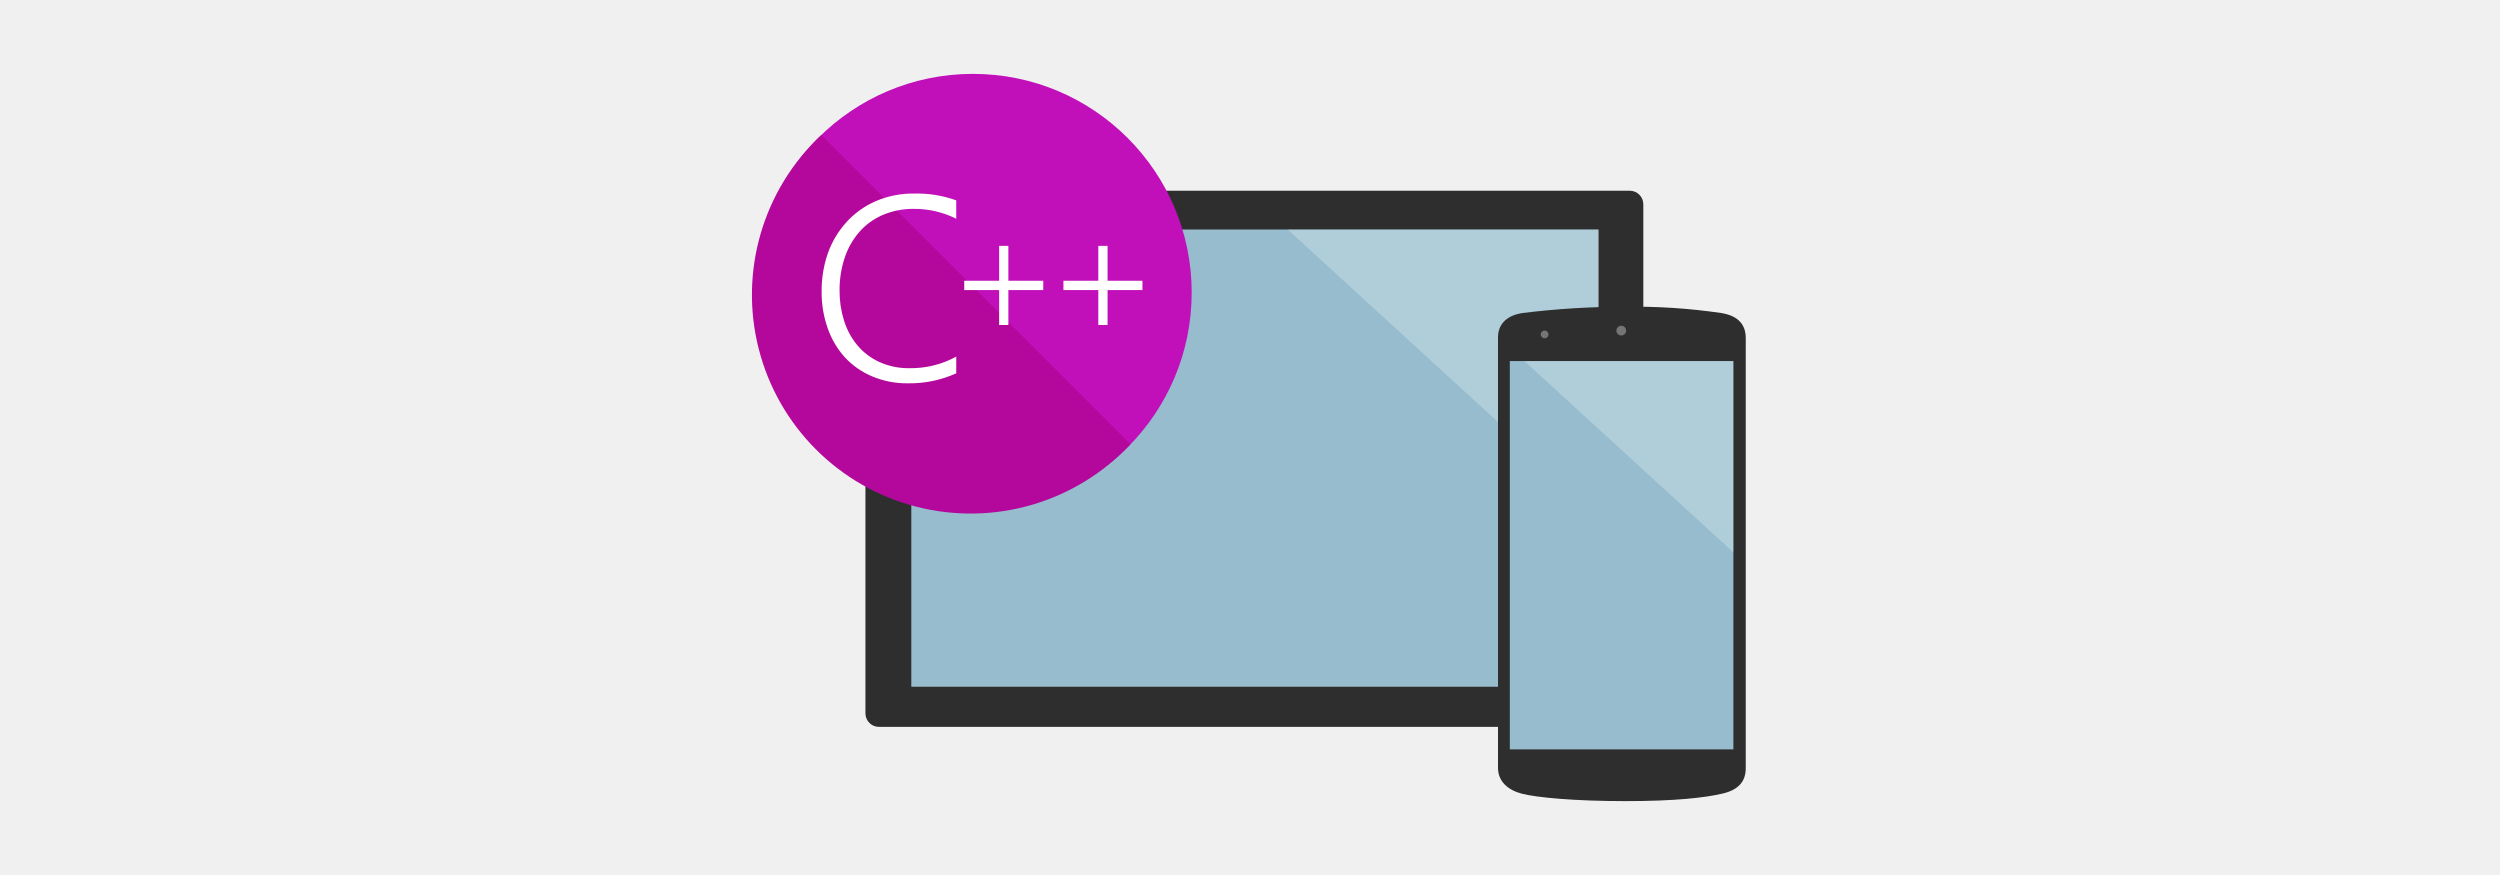
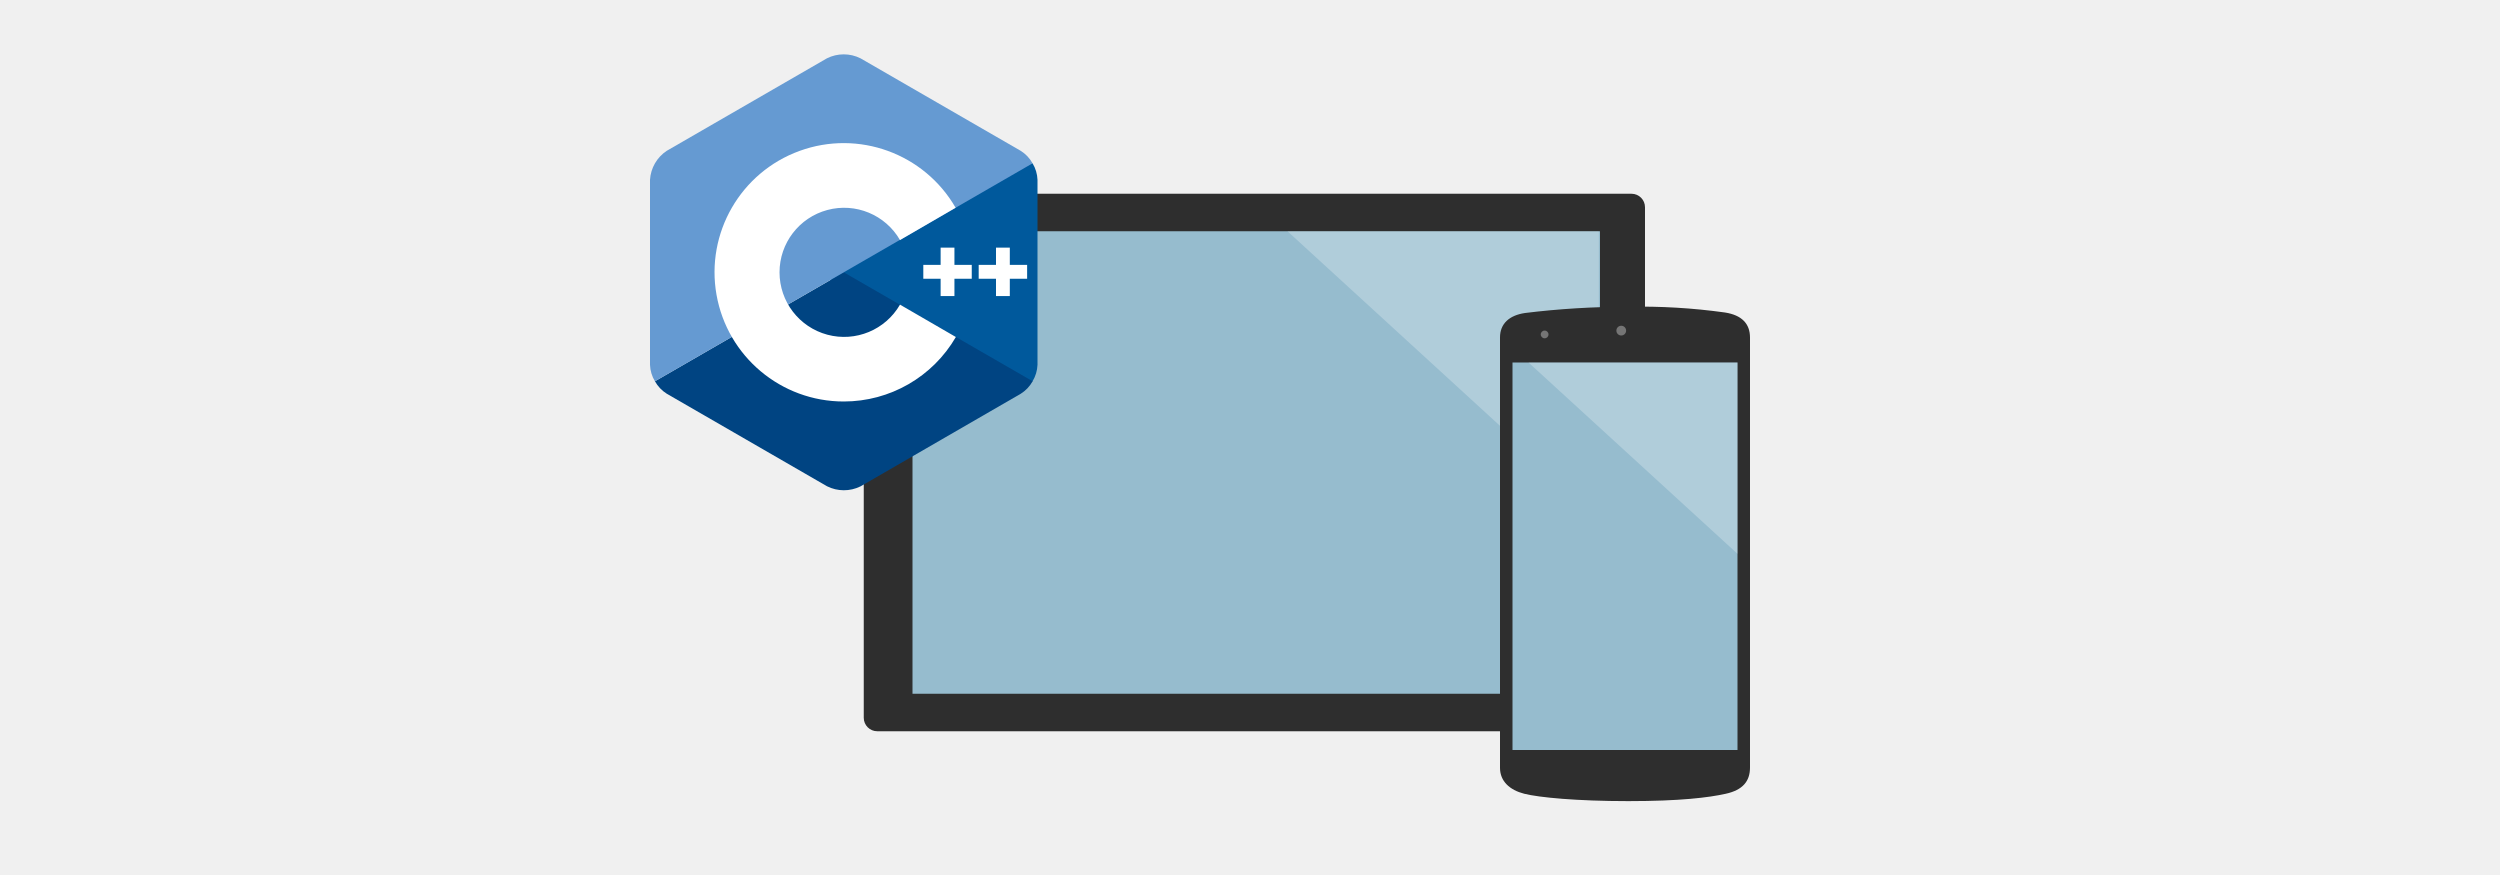
<svg xmlns="http://www.w3.org/2000/svg" id="Layer_2" data-name="Layer 2" viewBox="0 0 400 140">
  <defs>
-     <style>.cls-1{fill:#2e2e2e;}.cls-2{fill:#96bcce;}.cls-3{fill:#5d5f5e;}.cls-4,.cls-8{fill:#fff;}.cls-4{opacity:0.25;}.cls-5{fill:#757575;}.cls-6{fill:#c110b9;}.cls-7{fill:#b4079c;}</style>
+     <style>
+       .cls-1 {
+         fill: #2e2e2e;
+       }
+ 
+       .cls-2 {
+         fill: #96bcce;
+       }
+ 
+       .cls-3 {
+         fill: #5d5f5e;
+       }
+ 
+       .cls-4, .cls-9 {
+         fill: #fff;
+       }
+ 
+       .cls-4 {
+         opacity: 0.25;
+       }
+ 
+       .cls-5 {
+         fill: #757575;
+       }
+ 
+       .cls-6 {
+         fill: #00599c;
+       }
+ 
+       .cls-7 {
+         fill: #004482;
+       }
+ 
+       .cls-8 {
+         fill: #659ad2;
+       }
+     </style>
  </defs>
-   <rect class="cls-1" x="138.47" y="30.52" width="124.46" height="85.78" rx="2.16" ry="2.16" />
-   <rect class="cls-2" x="145.81" y="36.72" width="109.92" height="73.16" />
-   <polygon class="cls-3" points="258.07 74.61 260.95 74.97 260.95 72.03 258.07 72.39 258.07 74.61" />
-   <polygon class="cls-4" points="255.84 82.33 255.84 36.72 206.03 36.72 255.84 82.33" />
-   <path class="cls-1" d="M275.49,127c-2.69.61-7.27,1.18-15.45,1.18s-14.21-.59-16.51-1.18-3.85-2-3.85-4.14V54c0-2.21,1.47-3.55,3.95-3.92a131.55,131.55,0,0,1,16.3-1,96.07,96.07,0,0,1,15.45,1c2.66.42,3.94,1.8,3.94,4v68.8C279.33,125,278.19,126.4,275.49,127Z" />
-   <rect class="cls-2" x="241.57" y="57.77" width="35.77" height="62.13" />
-   <circle class="cls-5" cx="259.4" cy="52.9" r="0.78" />
-   <circle class="cls-5" cx="247.14" cy="53.51" r="0.62" />
-   <polygon class="cls-4" points="277.34 88.38 277.34 57.77 243.9 57.77 277.34 88.38" />
-   <circle class="cls-6" cx="155.67" cy="46.82" r="35" />
-   <path class="cls-7" d="M131.4,21.61a35,35,0,1,0,49.47,49.47Z" />
-   <path class="cls-8" d="M153,59.73a18.07,18.07,0,0,1-7.77,1.6,14.14,14.14,0,0,1-5.66-1.1,12.6,12.6,0,0,1-4.34-3,13.59,13.59,0,0,1-2.77-4.63,17.09,17.09,0,0,1-1-5.87,18.27,18.27,0,0,1,1-6.22,14.79,14.79,0,0,1,3-5,13.7,13.7,0,0,1,4.67-3.33,15,15,0,0,1,6.14-1.21A18.39,18.39,0,0,1,153,32.06V35a14.88,14.88,0,0,0-6.75-1.58,12.36,12.36,0,0,0-5.07,1,10.5,10.5,0,0,0-3.73,2.74,12.14,12.14,0,0,0-2.32,4.14,16.35,16.35,0,0,0-.8,5.22,15.64,15.64,0,0,0,.72,4.79,11.52,11.52,0,0,0,2.12,3.93,10.07,10.07,0,0,0,3.5,2.67,11.3,11.3,0,0,0,4.86,1A15.15,15.15,0,0,0,153,57.06Z" />
-   <path class="cls-8" d="M161.34,46.41V52h-1.48V46.41h-5.58V44.92h5.58V39.34h1.48v5.58h5.58v1.49Z" />
-   <path class="cls-8" d="M177.21,46.41V52h-1.48V46.41h-5.58V44.92h5.58V39.34h1.48v5.58h5.58v1.49Z" />
+   <g>
+     <g>
+       <rect class="cls-1" x="138.2" y="31" width="125" height="86" rx="2.16" ry="2.16" />
+       <rect class="cls-2" x="146" y="37" width="110" height="74" />
+       <polygon class="cls-3" points="258.07 74.61 260.95 74.97 260.95 72.03 258.07 72.39 258.07 74.61" />
+       <polygon class="cls-4" points="255.81 82.61 255.81 37 206 37 255.81 82.61" />
+     </g>
+     <g>
+       <path class="cls-1" d="M276.13,127c-2.72.61-7.34,1.18-15.59,1.18s-14.34-.59-16.66-1.18-3.88-2-3.88-4.14V54c0-2.21,1.48-3.55,4-3.92a133.89,133.89,0,0,1,16.45-1A97.77,97.77,0,0,1,276,50c2.69.42,4,1.8,4,4v68.8C280,125,278.84,126.4,276.13,127Z" />
+       <rect class="cls-2" x="242" y="58" width="36" height="62" />
+       <circle class="cls-5" cx="259.4" cy="52.9" r="0.78" />
+       <circle class="cls-5" cx="247.14" cy="53.51" r="0.62" />
+       <polygon class="cls-4" points="278 88.61 278 58 244.56 58 278 88.61" />
+     </g>
+   </g>
+   <g>
+     <path class="cls-6" d="M165.21,61a5.49,5.49,0,0,0,.79-2.64V28.77a5.49,5.49,0,0,0-.79-2.64l-3.64-.27-27.68,15.5-2.21,7.75,30.11,14.3Z" />
+     <path class="cls-7" d="M137.68,77.82,163.32,63a5.49,5.49,0,0,0,1.9-2L135,43.57,104.79,61a5.49,5.49,0,0,0,1.9,2l25.63,14.8A6,6,0,0,0,137.68,77.82Z" />
+     <path class="cls-8" d="M165.21,26.13a5.5,5.5,0,0,0-1.9-2L137.68,9.33a6,6,0,0,0-5.37,0l-25.63,14.8A6,6,0,0,0,104,28.77v29.6a5.49,5.49,0,0,0,.79,2.64L135,43.57Z" />
+     <path class="cls-9" d="M135,64.24a20.67,20.67,0,1,1,17.9-31L144,38.41a10.33,10.33,0,1,0,0,10.33l8.94,5.18A20.74,20.74,0,0,1,135,64.24Z" />
+     <polygon class="cls-9" points="155.48 42.38 152.71 42.38 152.71 39.62 150.5 39.62 150.5 42.38 147.73 42.38 147.73 44.6 150.5 44.6 150.5 47.37 152.71 47.37 152.71 44.6 155.48 44.6 155.48 42.38" />
+     <polygon class="cls-9" points="164.34 42.38 161.57 42.38 161.57 39.62 159.36 39.62 159.36 42.38 156.59 42.38 156.59 44.6 159.36 44.6 159.36 47.37 161.57 47.37 161.57 44.6 164.34 44.6 164.34 42.38" />
+   </g>
</svg>
